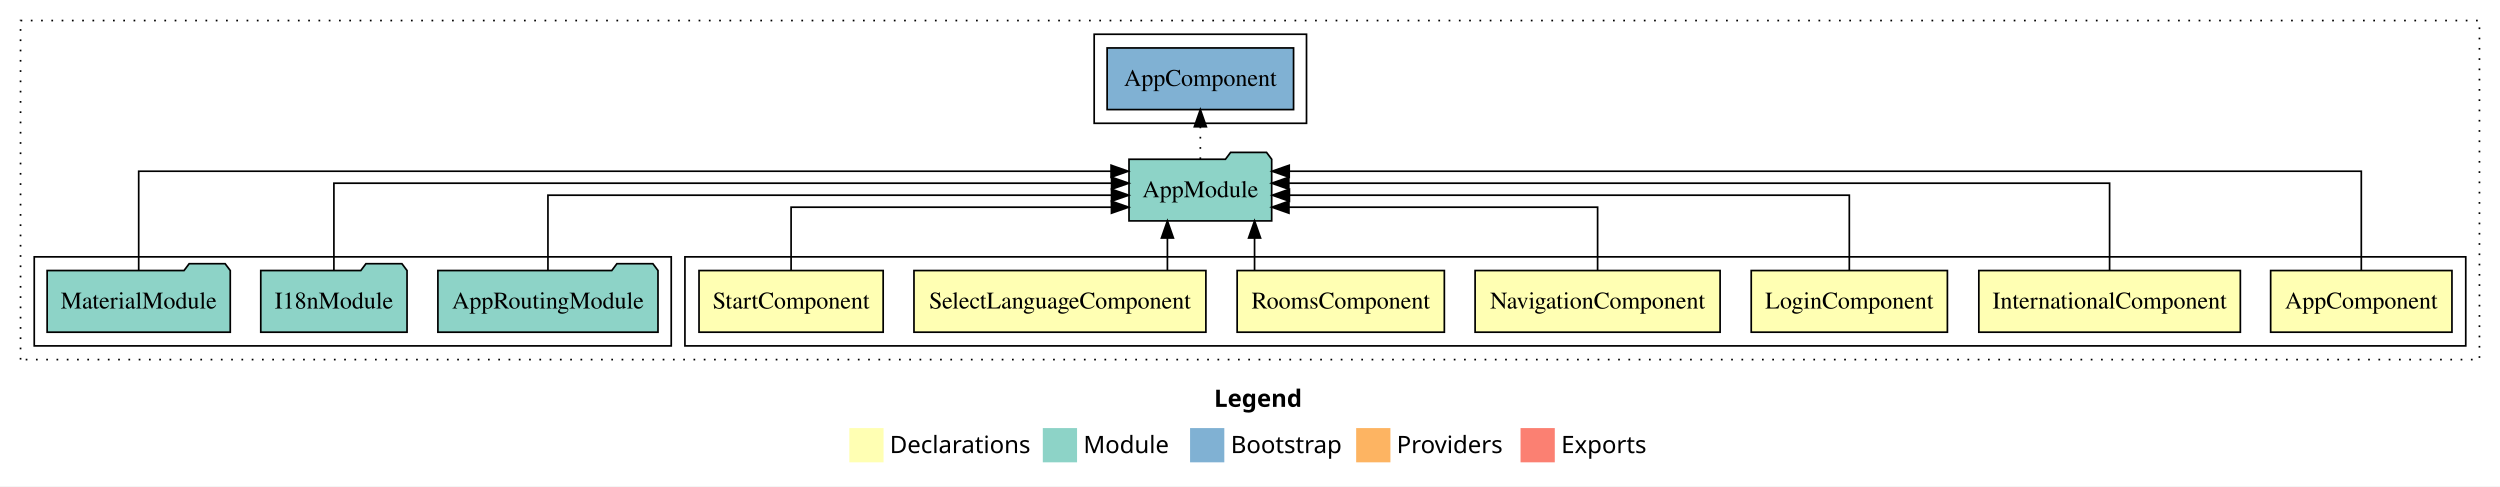
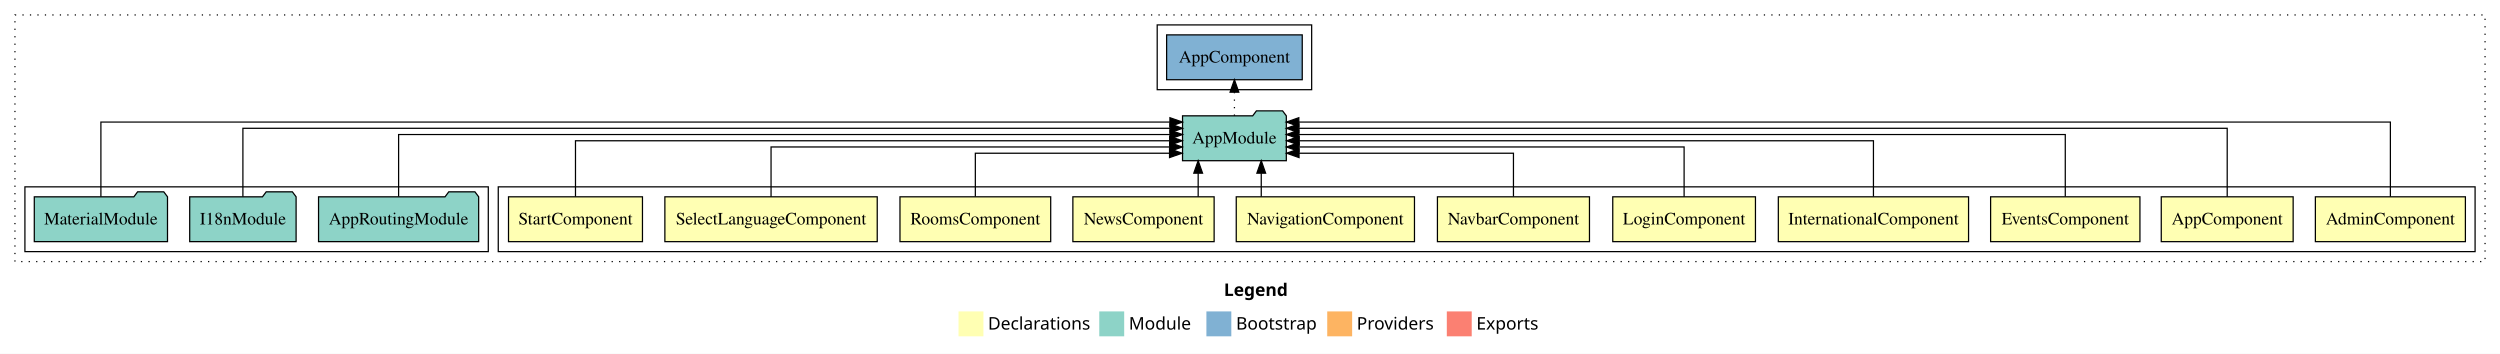
- <svg xmlns="http://www.w3.org/2000/svg" width="1460pt" height="284pt" viewBox="0.00 0.00 1460.00 284.00">
+ <svg xmlns="http://www.w3.org/2000/svg" width="2007pt" height="284pt" viewBox="0.00 0.00 2007.00 284.00">
  <g id="graph0" class="graph" transform="scale(1 1) rotate(0) translate(4 280)">
-     <polygon fill="white" stroke="transparent" points="-4,4 -4,-280 1456,-280 1456,4 -4,4" />
-     <text text-anchor="start" x="705.01" y="-42.4" font-family="sans-serif" font-weight="bold" font-size="14.00">Legend</text>
-     <polygon fill="#ffffb3" stroke="transparent" points="492,-10 492,-30 512,-30 512,-10 492,-10" />
-     <text text-anchor="start" x="515.63" y="-15.4" font-family="sans-serif" font-size="14.00">  Declarations</text>
-     <polygon fill="#8dd3c7" stroke="transparent" points="605,-10 605,-30 625,-30 625,-10 605,-10" />
-     <text text-anchor="start" x="628.73" y="-15.4" font-family="sans-serif" font-size="14.00">  Module</text>
-     <polygon fill="#80b1d3" stroke="transparent" points="691,-10 691,-30 711,-30 711,-10 691,-10" />
-     <text text-anchor="start" x="714.78" y="-15.4" font-family="sans-serif" font-size="14.00">  Bootstrap</text>
-     <polygon fill="#fdb462" stroke="transparent" points="788,-10 788,-30 808,-30 808,-10 788,-10" />
-     <text text-anchor="start" x="811.67" y="-15.4" font-family="sans-serif" font-size="14.00">  Providers</text>
-     <polygon fill="#fb8072" stroke="transparent" points="884,-10 884,-30 904,-30 904,-10 884,-10" />
-     <text text-anchor="start" x="907.73" y="-15.4" font-family="sans-serif" font-size="14.00">  Exports</text>
+     <polygon fill="white" stroke="transparent" points="-4,4 -4,-280 2003,-280 2003,4 -4,4" />
+     <text text-anchor="start" x="978.51" y="-42.4" font-family="sans-serif" font-weight="bold" font-size="14.00">Legend</text>
+     <polygon fill="#ffffb3" stroke="transparent" points="765.5,-10 765.5,-30 785.5,-30 785.5,-10 765.5,-10" />
+     <text text-anchor="start" x="789.13" y="-15.4" font-family="sans-serif" font-size="14.00">  Declarations</text>
+     <polygon fill="#8dd3c7" stroke="transparent" points="878.5,-10 878.5,-30 898.5,-30 898.5,-10 878.5,-10" />
+     <text text-anchor="start" x="902.23" y="-15.4" font-family="sans-serif" font-size="14.00">  Module</text>
+     <polygon fill="#80b1d3" stroke="transparent" points="964.5,-10 964.5,-30 984.5,-30 984.5,-10 964.5,-10" />
+     <text text-anchor="start" x="988.28" y="-15.4" font-family="sans-serif" font-size="14.00">  Bootstrap</text>
+     <polygon fill="#fdb462" stroke="transparent" points="1061.5,-10 1061.5,-30 1081.5,-30 1081.5,-10 1061.5,-10" />
+     <text text-anchor="start" x="1085.17" y="-15.4" font-family="sans-serif" font-size="14.00">  Providers</text>
+     <polygon fill="#fb8072" stroke="transparent" points="1157.5,-10 1157.5,-30 1177.5,-30 1177.5,-10 1157.5,-10" />
+     <text text-anchor="start" x="1181.23" y="-15.4" font-family="sans-serif" font-size="14.00">  Exports</text>
    <g id="clust1" class="cluster">
-       <polygon fill="none" stroke="black" stroke-dasharray="1,5" points="8,-70 8,-268 1444,-268 1444,-70 8,-70" />
+       <polygon fill="none" stroke="black" stroke-dasharray="1,5" points="8,-70 8,-268 1991,-268 1991,-70 8,-70" />
    </g>
    <g id="clust2" class="cluster">
-       <polygon fill="none" stroke="black" points="396,-78 396,-130 1436,-130 1436,-78 396,-78" />
+       <polygon fill="none" stroke="black" points="396,-78 396,-130 1983,-130 1983,-78 396,-78" />
    </g>
-     <g id="clust10" class="cluster">
+     <g id="clust14" class="cluster">
      <polygon fill="none" stroke="black" points="16,-78 16,-130 388,-130 388,-78 16,-78" />
    </g>
-     <g id="clust12" class="cluster">
-       <polygon fill="none" stroke="black" points="635,-208 635,-260 759,-260 759,-208 635,-208" />
+     <g id="clust16" class="cluster">
+       <polygon fill="none" stroke="black" points="925,-208 925,-260 1049,-260 1049,-208 925,-208" />
    </g>
    <g id="node1" class="node">
-       <polygon fill="#ffffb3" stroke="black" points="1427.94,-122 1322.06,-122 1322.06,-86 1427.94,-86 1427.94,-122" />
-       <text text-anchor="middle" x="1375" y="-99.8" font-family="Times,serif" font-size="14.00">AppComponent</text>
+       <polygon fill="#ffffb3" stroke="black" points="1975.22,-122 1854.78,-122 1854.78,-86 1975.22,-86 1975.22,-122" />
+       <text text-anchor="middle" x="1915" y="-99.8" font-family="Times,serif" font-size="14.00">AdminComponent</text>
+     </g>
+     <g id="node12" class="node">
+       <polygon fill="#8dd3c7" stroke="black" points="1028.66,-187 1025.66,-191 1004.66,-191 1001.66,-187 945.34,-187 945.34,-151 1028.66,-151 1028.66,-187" />
+       <text text-anchor="middle" x="987" y="-164.8" font-family="Times,serif" font-size="14.00">AppModule</text>
+     </g>
+     <g id="edge1" class="edge">
+       <path fill="none" stroke="black" d="M1915,-122.09C1915,-145.13 1915,-182 1915,-182 1915,-182 1038.68,-182 1038.68,-182" />
+       <polygon fill="black" stroke="black" points="1038.68,-178.5 1028.68,-182 1038.68,-185.5 1038.68,-178.5" />
+     </g>
+     <g id="node2" class="node">
+       <polygon fill="#ffffb3" stroke="black" points="1836.94,-122 1731.06,-122 1731.06,-86 1836.94,-86 1836.94,-122" />
+       <text text-anchor="middle" x="1784" y="-99.8" font-family="Times,serif" font-size="14.00">AppComponent</text>
+     </g>
+     <g id="edge2" class="edge">
+       <path fill="none" stroke="black" d="M1784,-122.04C1784,-143.66 1784,-177 1784,-177 1784,-177 1038.73,-177 1038.73,-177" />
+       <polygon fill="black" stroke="black" points="1038.73,-173.5 1028.73,-177 1038.73,-180.5 1038.73,-173.5" />
+     </g>
+     <g id="node3" class="node">
+       <polygon fill="#ffffb3" stroke="black" points="1713.94,-122 1594.06,-122 1594.06,-86 1713.94,-86 1713.94,-122" />
+       <text text-anchor="middle" x="1654" y="-99.8" font-family="Times,serif" font-size="14.00">EventsComponent</text>
+     </g>
+     <g id="edge3" class="edge">
+       <path fill="none" stroke="black" d="M1654,-122.22C1654,-142.37 1654,-172 1654,-172 1654,-172 1038.72,-172 1038.72,-172" />
+       <polygon fill="black" stroke="black" points="1038.72,-168.5 1028.72,-172 1038.72,-175.5 1038.72,-168.5" />
+     </g>
+     <g id="node4" class="node">
+       <polygon fill="#ffffb3" stroke="black" points="1576.36,-122 1423.64,-122 1423.64,-86 1576.36,-86 1576.36,-122" />
+       <text text-anchor="middle" x="1500" y="-99.8" font-family="Times,serif" font-size="14.00">InternationalComponent</text>
+     </g>
+     <g id="edge4" class="edge">
+       <path fill="none" stroke="black" d="M1500,-122.22C1500,-140.83 1500,-167 1500,-167 1500,-167 1038.98,-167 1038.98,-167" />
+       <polygon fill="black" stroke="black" points="1038.98,-163.5 1028.98,-167 1038.98,-170.5 1038.98,-163.5" />
+     </g>
+     <g id="node5" class="node">
+       <polygon fill="#ffffb3" stroke="black" points="1405.28,-122 1290.72,-122 1290.72,-86 1405.28,-86 1405.28,-122" />
+       <text text-anchor="middle" x="1348" y="-99.8" font-family="Times,serif" font-size="14.00">LoginComponent</text>
+     </g>
+     <g id="edge5" class="edge">
+       <path fill="none" stroke="black" d="M1348,-122.03C1348,-139.06 1348,-162 1348,-162 1348,-162 1038.76,-162 1038.76,-162" />
+       <polygon fill="black" stroke="black" points="1038.76,-158.5 1028.76,-162 1038.76,-165.5 1038.76,-158.5" />
+     </g>
+     <g id="node6" class="node">
+       <polygon fill="#ffffb3" stroke="black" points="1272.03,-122 1149.97,-122 1149.97,-86 1272.03,-86 1272.03,-122" />
+       <text text-anchor="middle" x="1211" y="-99.8" font-family="Times,serif" font-size="14.00">NavbarComponent</text>
+     </g>
+     <g id="edge6" class="edge">
+       <path fill="none" stroke="black" d="M1211,-122.24C1211,-137.57 1211,-157 1211,-157 1211,-157 1038.87,-157 1038.87,-157" />
+       <polygon fill="black" stroke="black" points="1038.87,-153.5 1028.87,-157 1038.87,-160.5 1038.87,-153.5" />
+     </g>
+     <g id="node7" class="node">
+       <polygon fill="#ffffb3" stroke="black" points="1131.54,-122 988.46,-122 988.46,-86 1131.54,-86 1131.54,-122" />
+       <text text-anchor="middle" x="1060" y="-99.8" font-family="Times,serif" font-size="14.00">NavigationComponent</text>
+     </g>
+     <g id="edge7" class="edge">
+       <path fill="none" stroke="black" d="M1008.53,-122.11C1008.53,-122.11 1008.53,-140.99 1008.53,-140.99" />
+       <polygon fill="black" stroke="black" points="1005.03,-140.99 1008.53,-150.99 1012.03,-140.99 1005.03,-140.99" />
    </g>
    <g id="node8" class="node">
-       <polygon fill="#8dd3c7" stroke="black" points="738.66,-187 735.66,-191 714.66,-191 711.66,-187 655.34,-187 655.34,-151 738.66,-151 738.66,-187" />
-       <text text-anchor="middle" x="697" y="-164.8" font-family="Times,serif" font-size="14.00">AppModule</text>
+       <polygon fill="#ffffb3" stroke="black" points="970.7,-122 857.3,-122 857.3,-86 970.7,-86 970.7,-122" />
+       <text text-anchor="middle" x="914" y="-99.8" font-family="Times,serif" font-size="14.00">NewsComponent</text>
    </g>
-     <g id="edge1" class="edge">
-       <path fill="none" stroke="black" d="M1375,-122.01C1375,-144.49 1375,-180 1375,-180 1375,-180 748.9,-180 748.9,-180" />
-       <polygon fill="black" stroke="black" points="748.9,-176.5 738.9,-180 748.9,-183.5 748.9,-176.5" />
+     <g id="edge8" class="edge">
+       <path fill="none" stroke="black" d="M957.89,-122.11C957.89,-122.11 957.89,-140.99 957.89,-140.99" />
+       <polygon fill="black" stroke="black" points="954.39,-140.99 957.89,-150.99 961.39,-140.99 954.39,-140.99" />
    </g>
-     <g id="node2" class="node">
-       <polygon fill="#ffffb3" stroke="black" points="1304.36,-122 1151.64,-122 1151.64,-86 1304.36,-86 1304.36,-122" />
-       <text text-anchor="middle" x="1228" y="-99.8" font-family="Times,serif" font-size="14.00">InternationalComponent</text>
-     </g>
-     <g id="edge2" class="edge">
-       <path fill="none" stroke="black" d="M1228,-122.13C1228,-142.57 1228,-173 1228,-173 1228,-173 748.67,-173 748.67,-173" />
-       <polygon fill="black" stroke="black" points="748.67,-169.5 738.67,-173 748.67,-176.5 748.67,-169.5" />
-     </g>
-     <g id="node3" class="node">
-       <polygon fill="#ffffb3" stroke="black" points="1133.28,-122 1018.72,-122 1018.72,-86 1133.28,-86 1133.28,-122" />
-       <text text-anchor="middle" x="1076" y="-99.8" font-family="Times,serif" font-size="14.00">LoginComponent</text>
-     </g>
-     <g id="edge3" class="edge">
-       <path fill="none" stroke="black" d="M1076,-122.27C1076,-140.56 1076,-166 1076,-166 1076,-166 749.01,-166 749.01,-166" />
-       <polygon fill="black" stroke="black" points="749.01,-162.5 739.01,-166 749.01,-169.5 749.01,-162.5" />
-     </g>
-     <g id="node4" class="node">
-       <polygon fill="#ffffb3" stroke="black" points="1000.54,-122 857.46,-122 857.46,-86 1000.54,-86 1000.54,-122" />
-       <text text-anchor="middle" x="929" y="-99.8" font-family="Times,serif" font-size="14.00">NavigationComponent</text>
-     </g>
-     <g id="edge4" class="edge">
-       <path fill="none" stroke="black" d="M929,-122.01C929,-138.05 929,-159 929,-159 929,-159 748.74,-159 748.74,-159" />
-       <polygon fill="black" stroke="black" points="748.74,-155.5 738.74,-159 748.74,-162.5 748.74,-155.5" />
-     </g>
-     <g id="node5" class="node">
+     <g id="node9" class="node">
      <polygon fill="#ffffb3" stroke="black" points="839.5,-122 718.5,-122 718.5,-86 839.5,-86 839.5,-122" />
      <text text-anchor="middle" x="779" y="-99.8" font-family="Times,serif" font-size="14.00">RoomsComponent</text>
    </g>
-     <g id="edge5" class="edge">
-       <path fill="none" stroke="black" d="M728.66,-122.11C728.66,-122.11 728.66,-140.99 728.66,-140.99" />
-       <polygon fill="black" stroke="black" points="725.16,-140.99 728.66,-150.99 732.16,-140.99 725.16,-140.99" />
+     <g id="edge9" class="edge">
+       <path fill="none" stroke="black" d="M779,-122.24C779,-137.57 779,-157 779,-157 779,-157 934.91,-157 934.91,-157" />
+       <polygon fill="black" stroke="black" points="934.91,-160.5 944.91,-157 934.91,-153.5 934.91,-160.5" />
    </g>
-     <g id="node6" class="node">
+     <g id="node10" class="node">
      <polygon fill="#ffffb3" stroke="black" points="700.24,-122 529.76,-122 529.76,-86 700.24,-86 700.24,-122" />
      <text text-anchor="middle" x="615" y="-99.8" font-family="Times,serif" font-size="14.00">SelectLanguageComponent</text>
    </g>
-     <g id="edge6" class="edge">
-       <path fill="none" stroke="black" d="M677.77,-122.11C677.77,-122.11 677.77,-140.99 677.77,-140.99" />
-       <polygon fill="black" stroke="black" points="674.27,-140.99 677.77,-150.99 681.27,-140.99 674.27,-140.99" />
+     <g id="edge10" class="edge">
+       <path fill="none" stroke="black" d="M615,-122.03C615,-139.06 615,-162 615,-162 615,-162 935.05,-162 935.05,-162" />
+       <polygon fill="black" stroke="black" points="935.05,-165.5 945.05,-162 935.05,-158.5 935.05,-165.5" />
    </g>
-     <g id="node7" class="node">
+     <g id="node11" class="node">
      <polygon fill="#ffffb3" stroke="black" points="511.77,-122 404.23,-122 404.23,-86 511.77,-86 511.77,-122" />
      <text text-anchor="middle" x="458" y="-99.8" font-family="Times,serif" font-size="14.00">StartComponent</text>
    </g>
-     <g id="edge7" class="edge">
-       <path fill="none" stroke="black" d="M458,-122.01C458,-138.05 458,-159 458,-159 458,-159 645.1,-159 645.1,-159" />
-       <polygon fill="black" stroke="black" points="645.1,-162.5 655.1,-159 645.1,-155.5 645.1,-162.5" />
+     <g id="edge11" class="edge">
+       <path fill="none" stroke="black" d="M458,-122.22C458,-140.83 458,-167 458,-167 458,-167 935.05,-167 935.05,-167" />
+       <polygon fill="black" stroke="black" points="935.05,-170.5 945.05,-167 935.05,-163.5 935.05,-170.5" />
    </g>
-     <g id="node12" class="node">
-       <polygon fill="#80b1d3" stroke="black" points="751.44,-252 642.56,-252 642.56,-216 751.44,-216 751.44,-252" />
-       <text text-anchor="middle" x="697" y="-229.8" font-family="Times,serif" font-size="14.00">AppComponent </text>
+     <g id="node16" class="node">
+       <polygon fill="#80b1d3" stroke="black" points="1041.44,-252 932.56,-252 932.56,-216 1041.44,-216 1041.44,-252" />
+       <text text-anchor="middle" x="987" y="-229.8" font-family="Times,serif" font-size="14.00">AppComponent </text>
    </g>
-     <g id="edge11" class="edge">
-       <path fill="none" stroke="black" stroke-dasharray="1,5" d="M697,-187.11C697,-187.11 697,-205.99 697,-205.99" />
-       <polygon fill="black" stroke="black" points="693.5,-205.99 697,-215.99 700.5,-205.99 693.5,-205.99" />
+     <g id="edge15" class="edge">
+       <path fill="none" stroke="black" stroke-dasharray="1,5" d="M987,-187.11C987,-187.11 987,-205.99 987,-205.99" />
+       <polygon fill="black" stroke="black" points="983.5,-205.99 987,-215.99 990.5,-205.99 983.5,-205.99" />
    </g>
-     <g id="node9" class="node">
+     <g id="node13" class="node">
      <polygon fill="#8dd3c7" stroke="black" points="380.27,-122 377.27,-126 356.27,-126 353.27,-122 251.73,-122 251.73,-86 380.27,-86 380.27,-122" />
      <text text-anchor="middle" x="316" y="-99.8" font-family="Times,serif" font-size="14.00">AppRoutingModule</text>
    </g>
-     <g id="edge8" class="edge">
-       <path fill="none" stroke="black" d="M316,-122.27C316,-140.56 316,-166 316,-166 316,-166 645.14,-166 645.14,-166" />
-       <polygon fill="black" stroke="black" points="645.14,-169.5 655.14,-166 645.14,-162.5 645.14,-169.5" />
+     <g id="edge12" class="edge">
+       <path fill="none" stroke="black" d="M316,-122.22C316,-142.37 316,-172 316,-172 316,-172 935.28,-172 935.28,-172" />
+       <polygon fill="black" stroke="black" points="935.28,-175.5 945.28,-172 935.28,-168.5 935.28,-175.5" />
    </g>
-     <g id="node10" class="node">
+     <g id="node14" class="node">
      <polygon fill="#8dd3c7" stroke="black" points="233.71,-122 230.71,-126 209.71,-126 206.71,-122 148.29,-122 148.29,-86 233.71,-86 233.71,-122" />
      <text text-anchor="middle" x="191" y="-99.8" font-family="Times,serif" font-size="14.00">I18nModule</text>
    </g>
-     <g id="edge9" class="edge">
-       <path fill="none" stroke="black" d="M191,-122.13C191,-142.57 191,-173 191,-173 191,-173 645.16,-173 645.16,-173" />
-       <polygon fill="black" stroke="black" points="645.16,-176.5 655.16,-173 645.16,-169.5 645.16,-176.5" />
+     <g id="edge13" class="edge">
+       <path fill="none" stroke="black" d="M191,-122.04C191,-143.66 191,-177 191,-177 191,-177 935.32,-177 935.32,-177" />
+       <polygon fill="black" stroke="black" points="935.32,-180.5 945.32,-177 935.32,-173.5 935.32,-180.5" />
    </g>
-     <g id="node11" class="node">
+     <g id="node15" class="node">
      <polygon fill="#8dd3c7" stroke="black" points="130.47,-122 127.47,-126 106.47,-126 103.47,-122 23.53,-122 23.53,-86 130.47,-86 130.47,-122" />
      <text text-anchor="middle" x="77" y="-99.8" font-family="Times,serif" font-size="14.00">MaterialModule</text>
    </g>
-     <g id="edge10" class="edge">
-       <path fill="none" stroke="black" d="M77,-122.01C77,-144.49 77,-180 77,-180 77,-180 644.87,-180 644.87,-180" />
-       <polygon fill="black" stroke="black" points="644.87,-183.5 654.87,-180 644.87,-176.5 644.87,-183.5" />
+     <g id="edge14" class="edge">
+       <path fill="none" stroke="black" d="M77,-122.09C77,-145.13 77,-182 77,-182 77,-182 935.23,-182 935.23,-182" />
+       <polygon fill="black" stroke="black" points="935.23,-185.5 945.23,-182 935.23,-178.5 935.23,-185.5" />
    </g>
  </g>
</svg>
